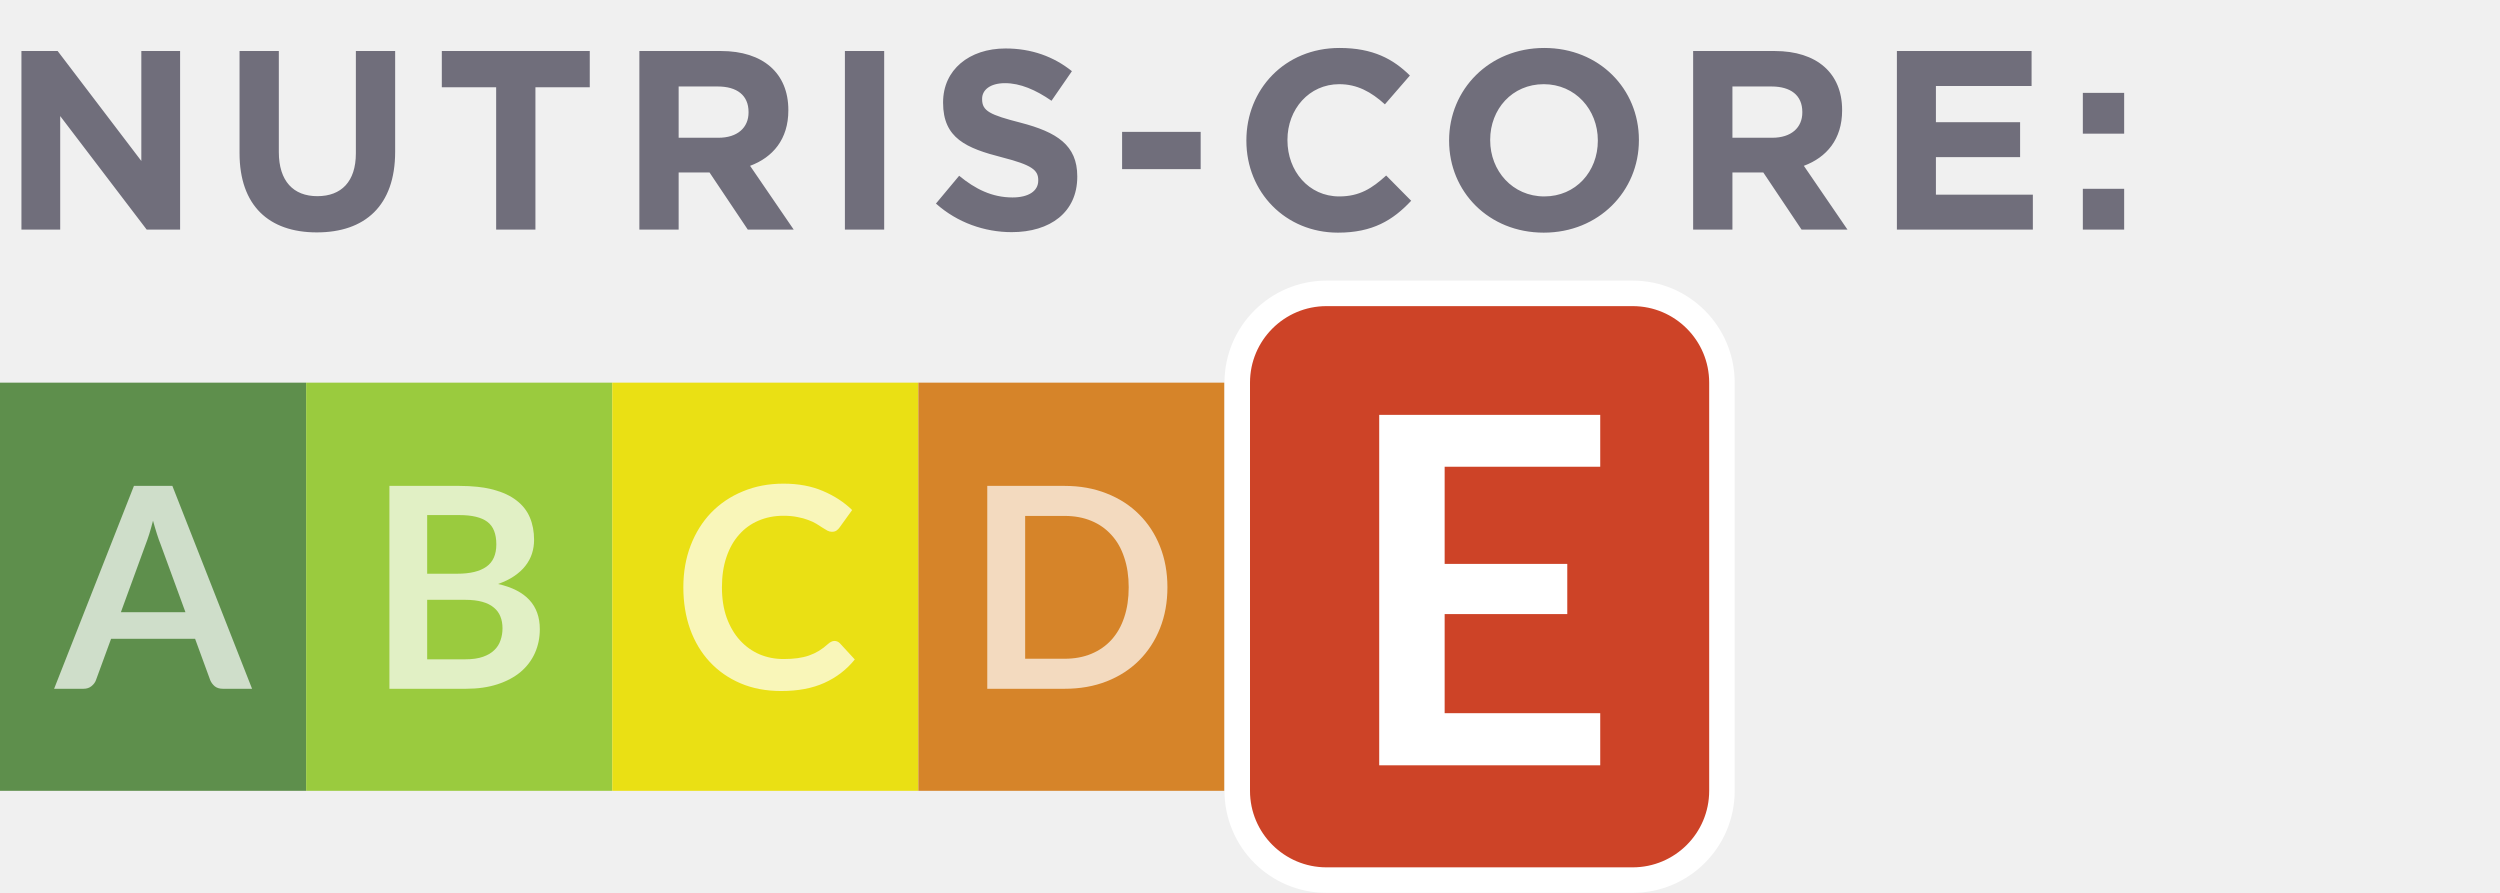
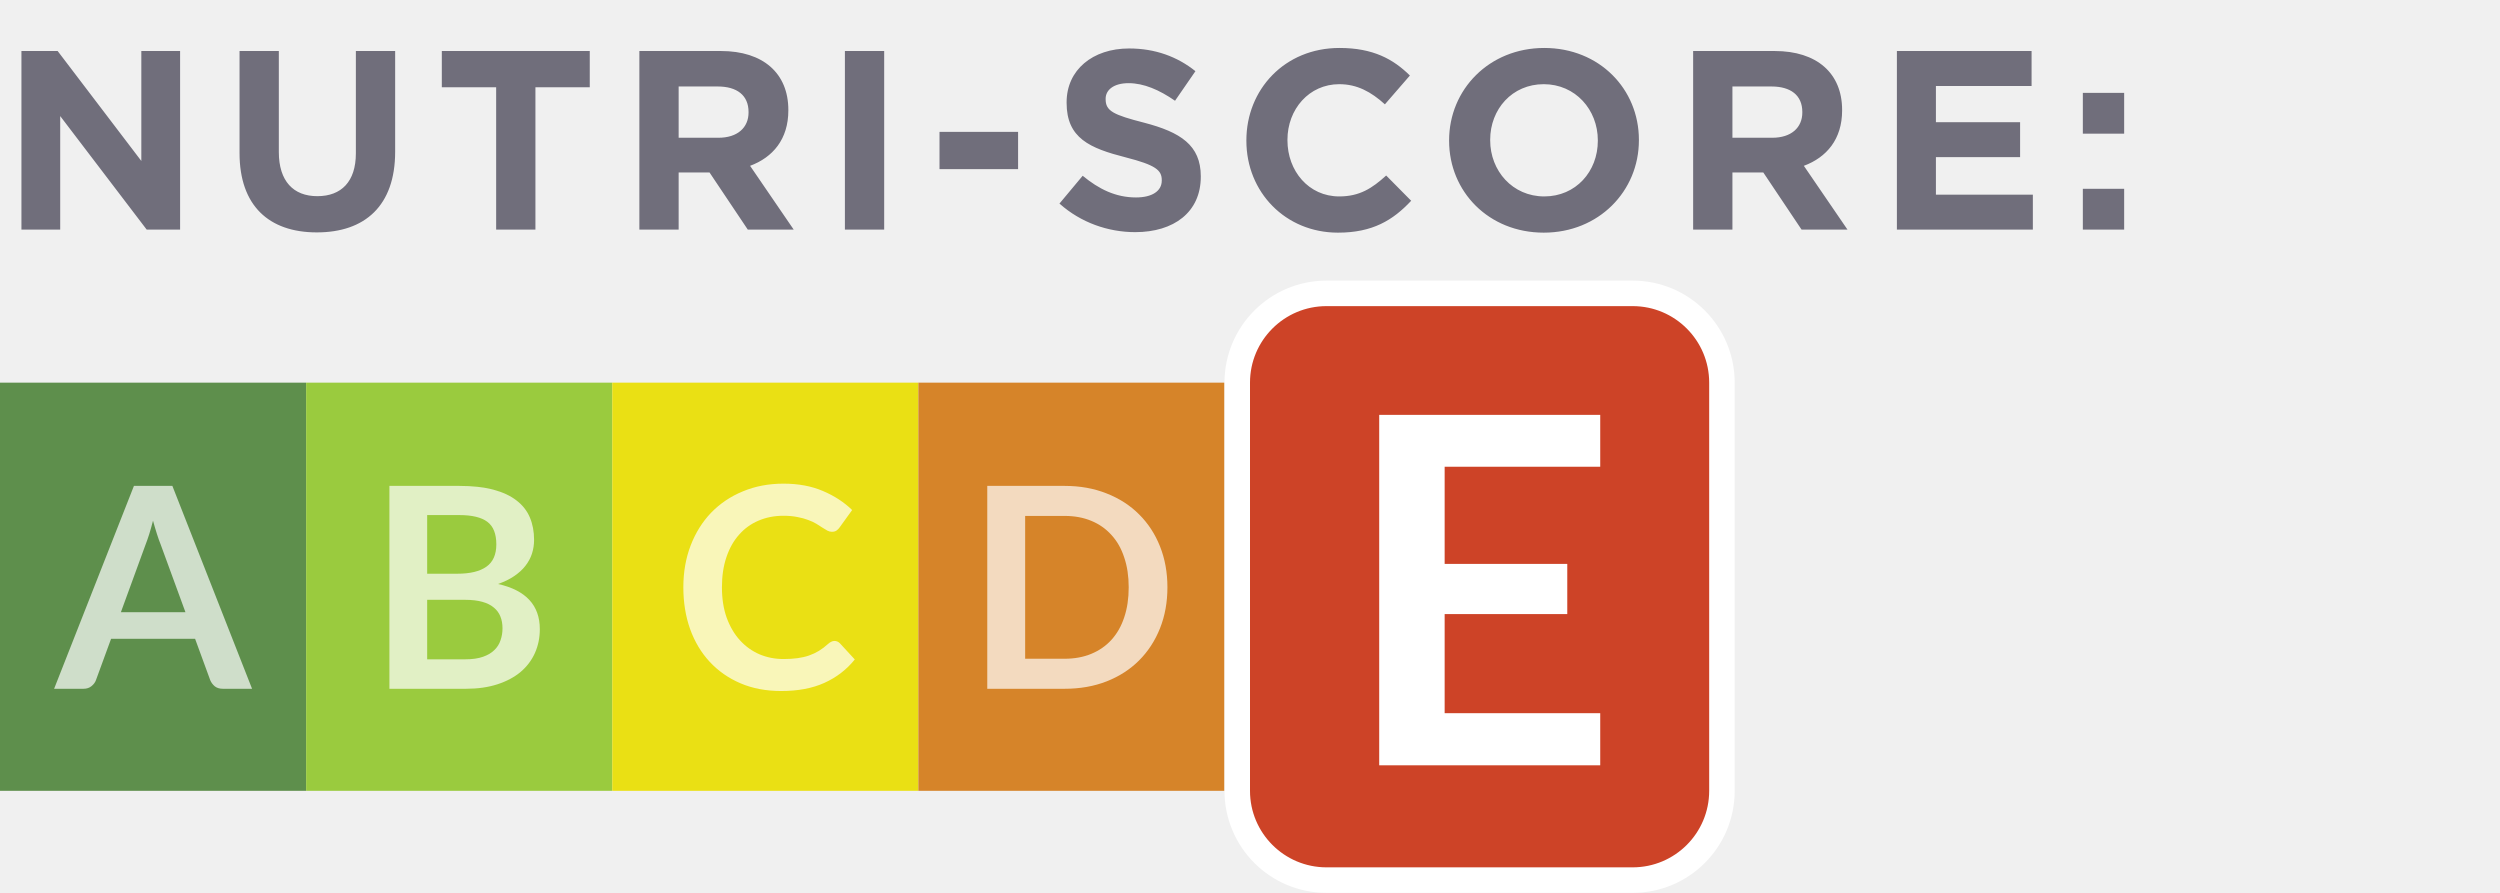
<svg xmlns="http://www.w3.org/2000/svg" width="98" height="35" viewBox="0 0 98 35" fill="none">
-   <path d="M7.06 9V2H5.54V6.31L2.26 2H0.84V9H2.36V4.55L5.75 9H7.06ZM15.49 5.95V2H13.95V6.01C13.95 7.12 13.38 7.69 12.44 7.69C11.5 7.69 10.93 7.1 10.93 5.96V2H9.39V6C9.39 8.06 10.54 9.11 12.42 9.11C14.3 9.11 15.49 8.07 15.49 5.95ZM23.119 3.42V2H17.319V3.42H19.449V9H20.989V3.42H23.119ZM31.113 9L29.403 6.5C30.293 6.17 30.903 5.46 30.903 4.33V4.31C30.903 2.87 29.913 2 28.263 2H25.063V9H26.603V6.76H27.813L29.313 9H31.113ZM29.343 4.41C29.343 5 28.913 5.4 28.163 5.4H26.603V3.39H28.133C28.883 3.39 29.343 3.73 29.343 4.39V4.41ZM34.66 9V2H33.12V9H34.66ZM42.229 6.93V6.91C42.229 5.69 41.429 5.18 40.009 4.81C38.799 4.5 38.499 4.35 38.499 3.89V3.87C38.499 3.53 38.809 3.26 39.399 3.26C39.989 3.26 40.599 3.52 41.219 3.95L42.019 2.79C41.309 2.22 40.439 1.9 39.419 1.9C37.989 1.9 36.969 2.74 36.969 4.01V4.03C36.969 5.42 37.879 5.81 39.289 6.17C40.459 6.47 40.699 6.67 40.699 7.06V7.08C40.699 7.49 40.319 7.74 39.689 7.74C38.889 7.74 38.229 7.41 37.599 6.89L36.689 7.98C37.529 8.73 38.599 9.1 39.659 9.1C41.169 9.1 42.229 8.32 42.229 6.93ZM47.066 6.63V5.17H43.986V6.63H47.066ZM55.318 7.87L54.338 6.88C53.788 7.38 53.298 7.7 52.498 7.7C51.298 7.7 50.468 6.7 50.468 5.5V5.48C50.468 4.28 51.318 3.3 52.498 3.3C53.198 3.3 53.748 3.6 54.288 4.09L55.268 2.96C54.618 2.32 53.828 1.88 52.508 1.88C50.358 1.88 48.858 3.51 48.858 5.5V5.52C48.858 7.53 50.388 9.12 52.448 9.12C53.798 9.12 54.598 8.64 55.318 7.87ZM64.245 5.5V5.48C64.245 3.49 62.695 1.88 60.535 1.88C58.375 1.88 56.805 3.51 56.805 5.5V5.52C56.805 7.51 58.355 9.12 60.515 9.12C62.675 9.12 64.245 7.49 64.245 5.5ZM62.635 5.52C62.635 6.72 61.775 7.7 60.535 7.7C59.295 7.7 58.415 6.7 58.415 5.5V5.48C58.415 4.28 59.275 3.3 60.515 3.3C61.755 3.3 62.635 4.3 62.635 5.5V5.52ZM72.421 9L70.711 6.5C71.601 6.17 72.211 5.46 72.211 4.33V4.31C72.211 2.87 71.221 2 69.571 2H66.371V9H67.911V6.76H69.121L70.621 9H72.421ZM70.651 4.41C70.651 5 70.221 5.4 69.471 5.4H67.911V3.39H69.441C70.191 3.39 70.651 3.73 70.651 4.39V4.41ZM79.688 9V7.63H75.888V6.16H79.188V4.79H75.888V3.37H79.638V2H74.358V9H79.688ZM83.267 5.24V3.64H81.647V5.24H83.267ZM83.267 9V7.4H81.647V9H83.267Z" fill="#706E7B" />
+   <path d="M7.06 9V2H5.54V6.31L2.26 2H0.84V9H2.36V4.55L5.75 9H7.06ZM15.49 5.95V2H13.95V6.01C13.95 7.12 13.38 7.69 12.44 7.69C11.5 7.69 10.93 7.1 10.93 5.96V2H9.39V6C9.39 8.06 10.54 9.11 12.42 9.11C14.3 9.11 15.49 8.07 15.49 5.95ZM23.119 3.42V2H17.319V3.42H19.449V9H20.989V3.42H23.119ZM31.113 9L29.403 6.5C30.293 6.17 30.903 5.46 30.903 4.33V4.31C30.903 2.87 29.913 2 28.263 2H25.063V9H26.603V6.76H27.813L29.313 9H31.113ZM29.343 4.41C29.343 5 28.913 5.4 28.163 5.4H26.603V3.39H28.133C28.883 3.39 29.343 3.73 29.343 4.39V4.41ZM34.66 9V2H33.12V9H34.66ZM39.909 6.63V5.17H36.829V6.63H39.909ZM47.071 6.93V6.91C47.071 5.69 46.271 5.18 44.851 4.81C43.641 4.5 43.341 4.35 43.341 3.89V3.87C43.341 3.53 43.651 3.26 44.241 3.26C44.831 3.26 45.441 3.52 46.061 3.95L46.861 2.79C46.151 2.22 45.281 1.9 44.261 1.9C42.831 1.9 41.811 2.74 41.811 4.01V4.03C41.811 5.42 42.721 5.81 44.131 6.17C45.301 6.47 45.541 6.67 45.541 7.06V7.08C45.541 7.49 45.161 7.74 44.531 7.74C43.731 7.74 43.071 7.41 42.441 6.89L41.531 7.98C42.371 8.73 43.441 9.1 44.501 9.1C46.011 9.1 47.071 8.32 47.071 6.93ZM55.318 7.87L54.338 6.88C53.788 7.38 53.298 7.7 52.498 7.7C51.298 7.7 50.468 6.7 50.468 5.5V5.48C50.468 4.28 51.318 3.3 52.498 3.3C53.198 3.3 53.748 3.6 54.288 4.09L55.268 2.96C54.618 2.32 53.828 1.88 52.508 1.88C50.358 1.88 48.858 3.51 48.858 5.5V5.52C48.858 7.53 50.388 9.12 52.448 9.12C53.798 9.12 54.598 8.64 55.318 7.87ZM64.245 5.5V5.48C64.245 3.49 62.695 1.88 60.535 1.88C58.375 1.88 56.805 3.51 56.805 5.5V5.52C56.805 7.51 58.355 9.12 60.515 9.12C62.675 9.12 64.245 7.49 64.245 5.5ZM62.635 5.52C62.635 6.72 61.775 7.7 60.535 7.7C59.295 7.7 58.415 6.7 58.415 5.5V5.48C58.415 4.28 59.275 3.3 60.515 3.3C61.755 3.3 62.635 4.3 62.635 5.5V5.52ZM72.421 9L70.711 6.5C71.601 6.17 72.211 5.46 72.211 4.33V4.31C72.211 2.87 71.221 2 69.571 2H66.371V9H67.911V6.76H69.121L70.621 9H72.421ZM70.651 4.41C70.651 5 70.221 5.4 69.471 5.4H67.911V3.39H69.441C70.191 3.39 70.651 3.73 70.651 4.39V4.41ZM79.688 9V7.63H75.888V6.16H79.188V4.79H75.888V3.37H79.638V2H74.358V9H79.688ZM83.267 5.24V3.64H81.647V5.24H83.267ZM83.267 9V7.4H81.647V9H83.267Z" fill="#706E7B" />
  <rect width="12" height="16" transform="translate(0 15)" fill="#5E8F4C" />
  <path opacity="0.7" d="M7.269 23.997L6.301 21.352C6.253 21.234 6.203 21.095 6.152 20.933C6.101 20.772 6.049 20.598 5.998 20.411C5.95 20.598 5.901 20.774 5.85 20.939C5.798 21.1 5.749 21.241 5.701 21.363L4.739 23.997H7.269ZM9.881 27H8.737C8.609 27 8.504 26.969 8.424 26.907C8.343 26.84 8.282 26.76 8.242 26.665L7.648 25.042H4.354L3.76 26.665C3.73 26.749 3.673 26.826 3.589 26.895C3.505 26.965 3.4 27 3.276 27H2.121L5.25 19.047H6.757L9.881 27Z" fill="white" />
  <rect width="12" height="16" transform="translate(12 15)" fill="#9ACB3E" />
  <path opacity="0.7" d="M18.241 25.845C18.516 25.845 18.747 25.812 18.934 25.746C19.121 25.68 19.269 25.592 19.379 25.482C19.493 25.372 19.574 25.244 19.621 25.097C19.673 24.95 19.698 24.794 19.698 24.63C19.698 24.457 19.671 24.303 19.616 24.168C19.561 24.028 19.475 23.911 19.357 23.816C19.24 23.716 19.088 23.641 18.901 23.59C18.718 23.539 18.496 23.513 18.235 23.513H16.745V25.845H18.241ZM16.745 20.191V22.49H17.922C18.428 22.49 18.809 22.398 19.066 22.215C19.326 22.032 19.456 21.74 19.456 21.34C19.456 20.926 19.339 20.631 19.104 20.455C18.87 20.279 18.503 20.191 18.004 20.191H16.745ZM18.004 19.047C18.525 19.047 18.971 19.096 19.341 19.195C19.711 19.294 20.014 19.436 20.248 19.619C20.487 19.802 20.661 20.024 20.771 20.285C20.881 20.545 20.936 20.838 20.936 21.165C20.936 21.352 20.908 21.531 20.853 21.703C20.798 21.872 20.712 22.032 20.595 22.182C20.481 22.329 20.334 22.462 20.155 22.584C19.979 22.704 19.768 22.807 19.522 22.892C20.615 23.137 21.161 23.727 21.161 24.663C21.161 25 21.097 25.311 20.969 25.598C20.841 25.884 20.654 26.131 20.408 26.34C20.162 26.545 19.86 26.707 19.5 26.824C19.141 26.941 18.73 27 18.268 27H15.265V19.047H18.004Z" fill="white" />
  <rect width="12" height="16" transform="translate(24 15)" fill="#EAE014" />
  <path opacity="0.7" d="M32.711 25.125C32.791 25.125 32.863 25.156 32.925 25.218L33.508 25.851C33.186 26.25 32.788 26.556 32.315 26.769C31.845 26.982 31.281 27.088 30.621 27.088C30.03 27.088 29.499 26.987 29.026 26.785C28.556 26.584 28.155 26.303 27.821 25.944C27.488 25.585 27.231 25.156 27.051 24.657C26.875 24.158 26.787 23.614 26.787 23.023C26.787 22.426 26.883 21.88 27.073 21.384C27.264 20.886 27.532 20.457 27.876 20.098C28.225 19.738 28.639 19.459 29.119 19.262C29.6 19.06 30.131 18.959 30.714 18.959C31.294 18.959 31.807 19.054 32.254 19.245C32.705 19.436 33.088 19.685 33.404 19.993L32.909 20.68C32.879 20.724 32.841 20.763 32.793 20.796C32.749 20.829 32.687 20.846 32.606 20.846C32.551 20.846 32.494 20.831 32.436 20.802C32.377 20.768 32.313 20.73 32.243 20.686C32.174 20.638 32.093 20.587 32.001 20.532C31.91 20.477 31.803 20.427 31.682 20.384C31.561 20.336 31.42 20.297 31.259 20.268C31.101 20.235 30.918 20.218 30.709 20.218C30.353 20.218 30.027 20.283 29.73 20.411C29.436 20.536 29.183 20.719 28.971 20.961C28.758 21.199 28.593 21.493 28.476 21.841C28.358 22.186 28.3 22.58 28.3 23.023C28.3 23.471 28.362 23.869 28.487 24.217C28.615 24.565 28.787 24.859 29.004 25.097C29.22 25.335 29.475 25.519 29.768 25.647C30.062 25.772 30.377 25.834 30.714 25.834C30.916 25.834 31.097 25.823 31.259 25.801C31.424 25.779 31.574 25.744 31.71 25.697C31.849 25.649 31.979 25.588 32.1 25.515C32.225 25.438 32.348 25.345 32.469 25.235C32.505 25.201 32.544 25.176 32.584 25.157C32.625 25.136 32.667 25.125 32.711 25.125Z" fill="white" />
  <rect width="12" height="16" transform="translate(36 15)" fill="#D68429" />
  <path opacity="0.7" d="M45.763 23.023C45.763 23.607 45.666 24.142 45.472 24.63C45.278 25.117 45.004 25.537 44.652 25.889C44.3 26.241 43.877 26.514 43.382 26.709C42.887 26.903 42.337 27 41.732 27H38.701V19.047H41.732C42.337 19.047 42.887 19.146 43.382 19.344C43.877 19.538 44.3 19.811 44.652 20.163C45.004 20.512 45.278 20.93 45.472 21.418C45.666 21.905 45.763 22.441 45.763 23.023ZM44.245 23.023C44.245 22.587 44.187 22.197 44.069 21.852C43.956 21.504 43.789 21.21 43.569 20.972C43.353 20.73 43.089 20.545 42.777 20.416C42.469 20.288 42.121 20.224 41.732 20.224H40.186V25.823H41.732C42.121 25.823 42.469 25.759 42.777 25.631C43.089 25.502 43.353 25.319 43.569 25.081C43.789 24.838 43.956 24.545 44.069 24.201C44.187 23.852 44.245 23.46 44.245 23.023Z" fill="white" />
  <rect x="48.5" y="11.5" width="19" height="23" rx="3.5" fill="#CD4327" stroke="white" />
  <path d="M56.63 18.296V22.105H61.437V24.072H56.63V27.957H62.729V30H54.065V16.263H62.729V18.296H56.63Z" fill="white" />
</svg>
